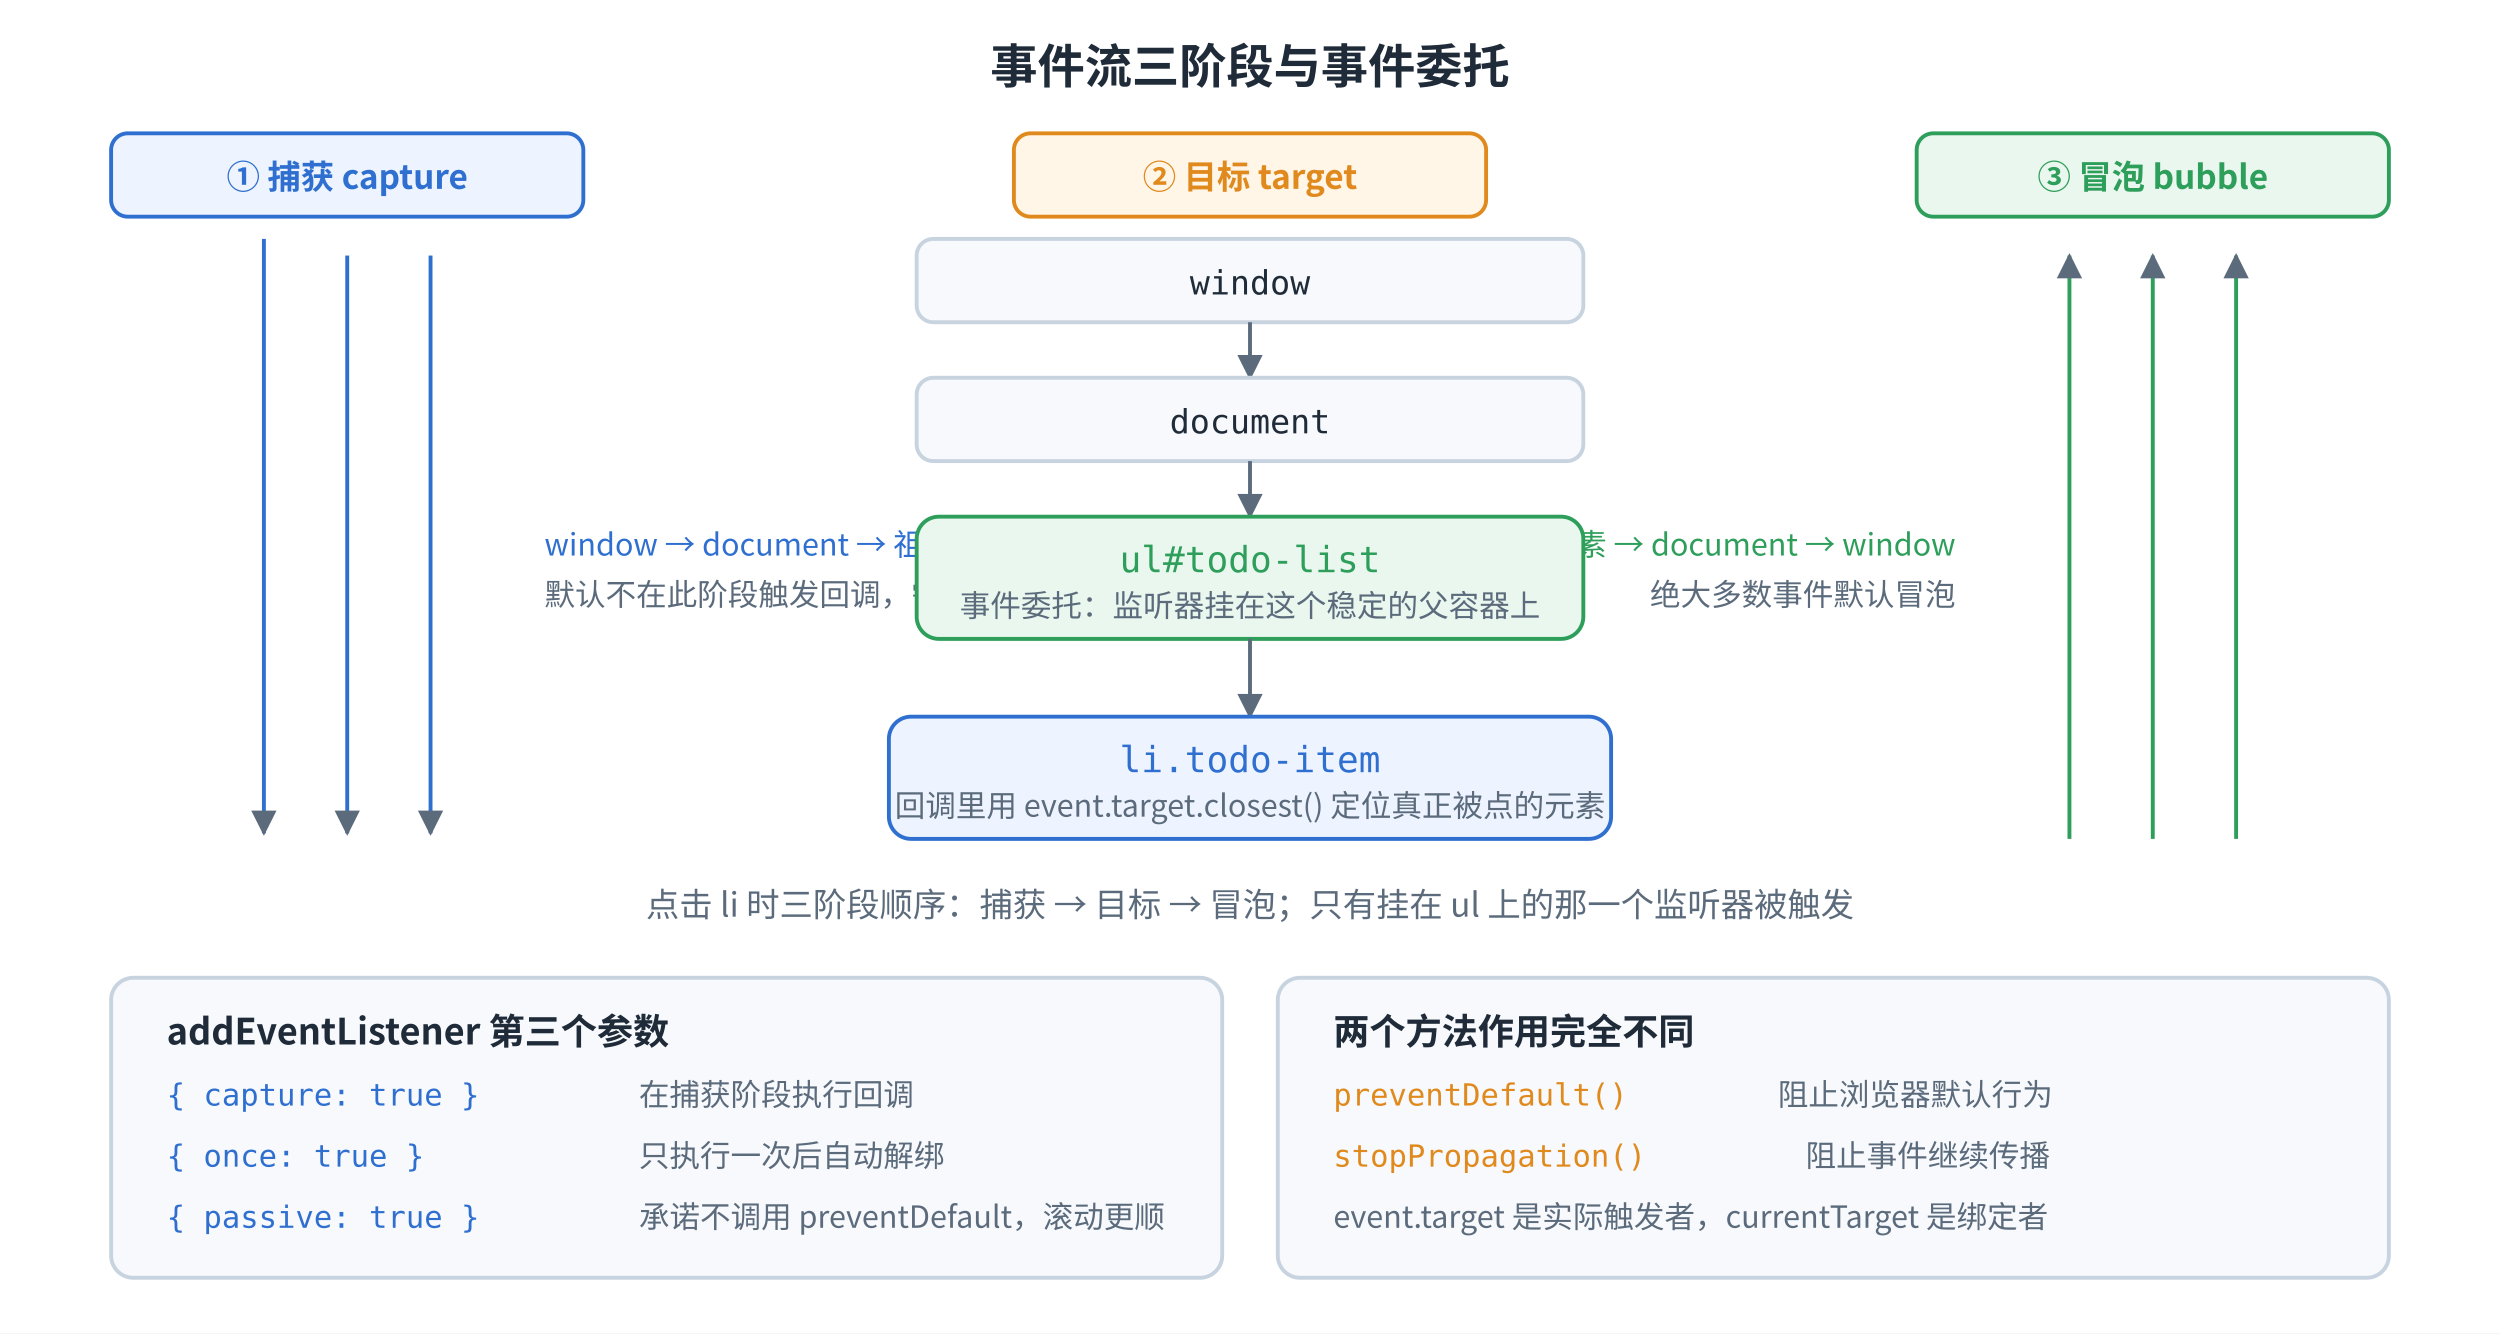
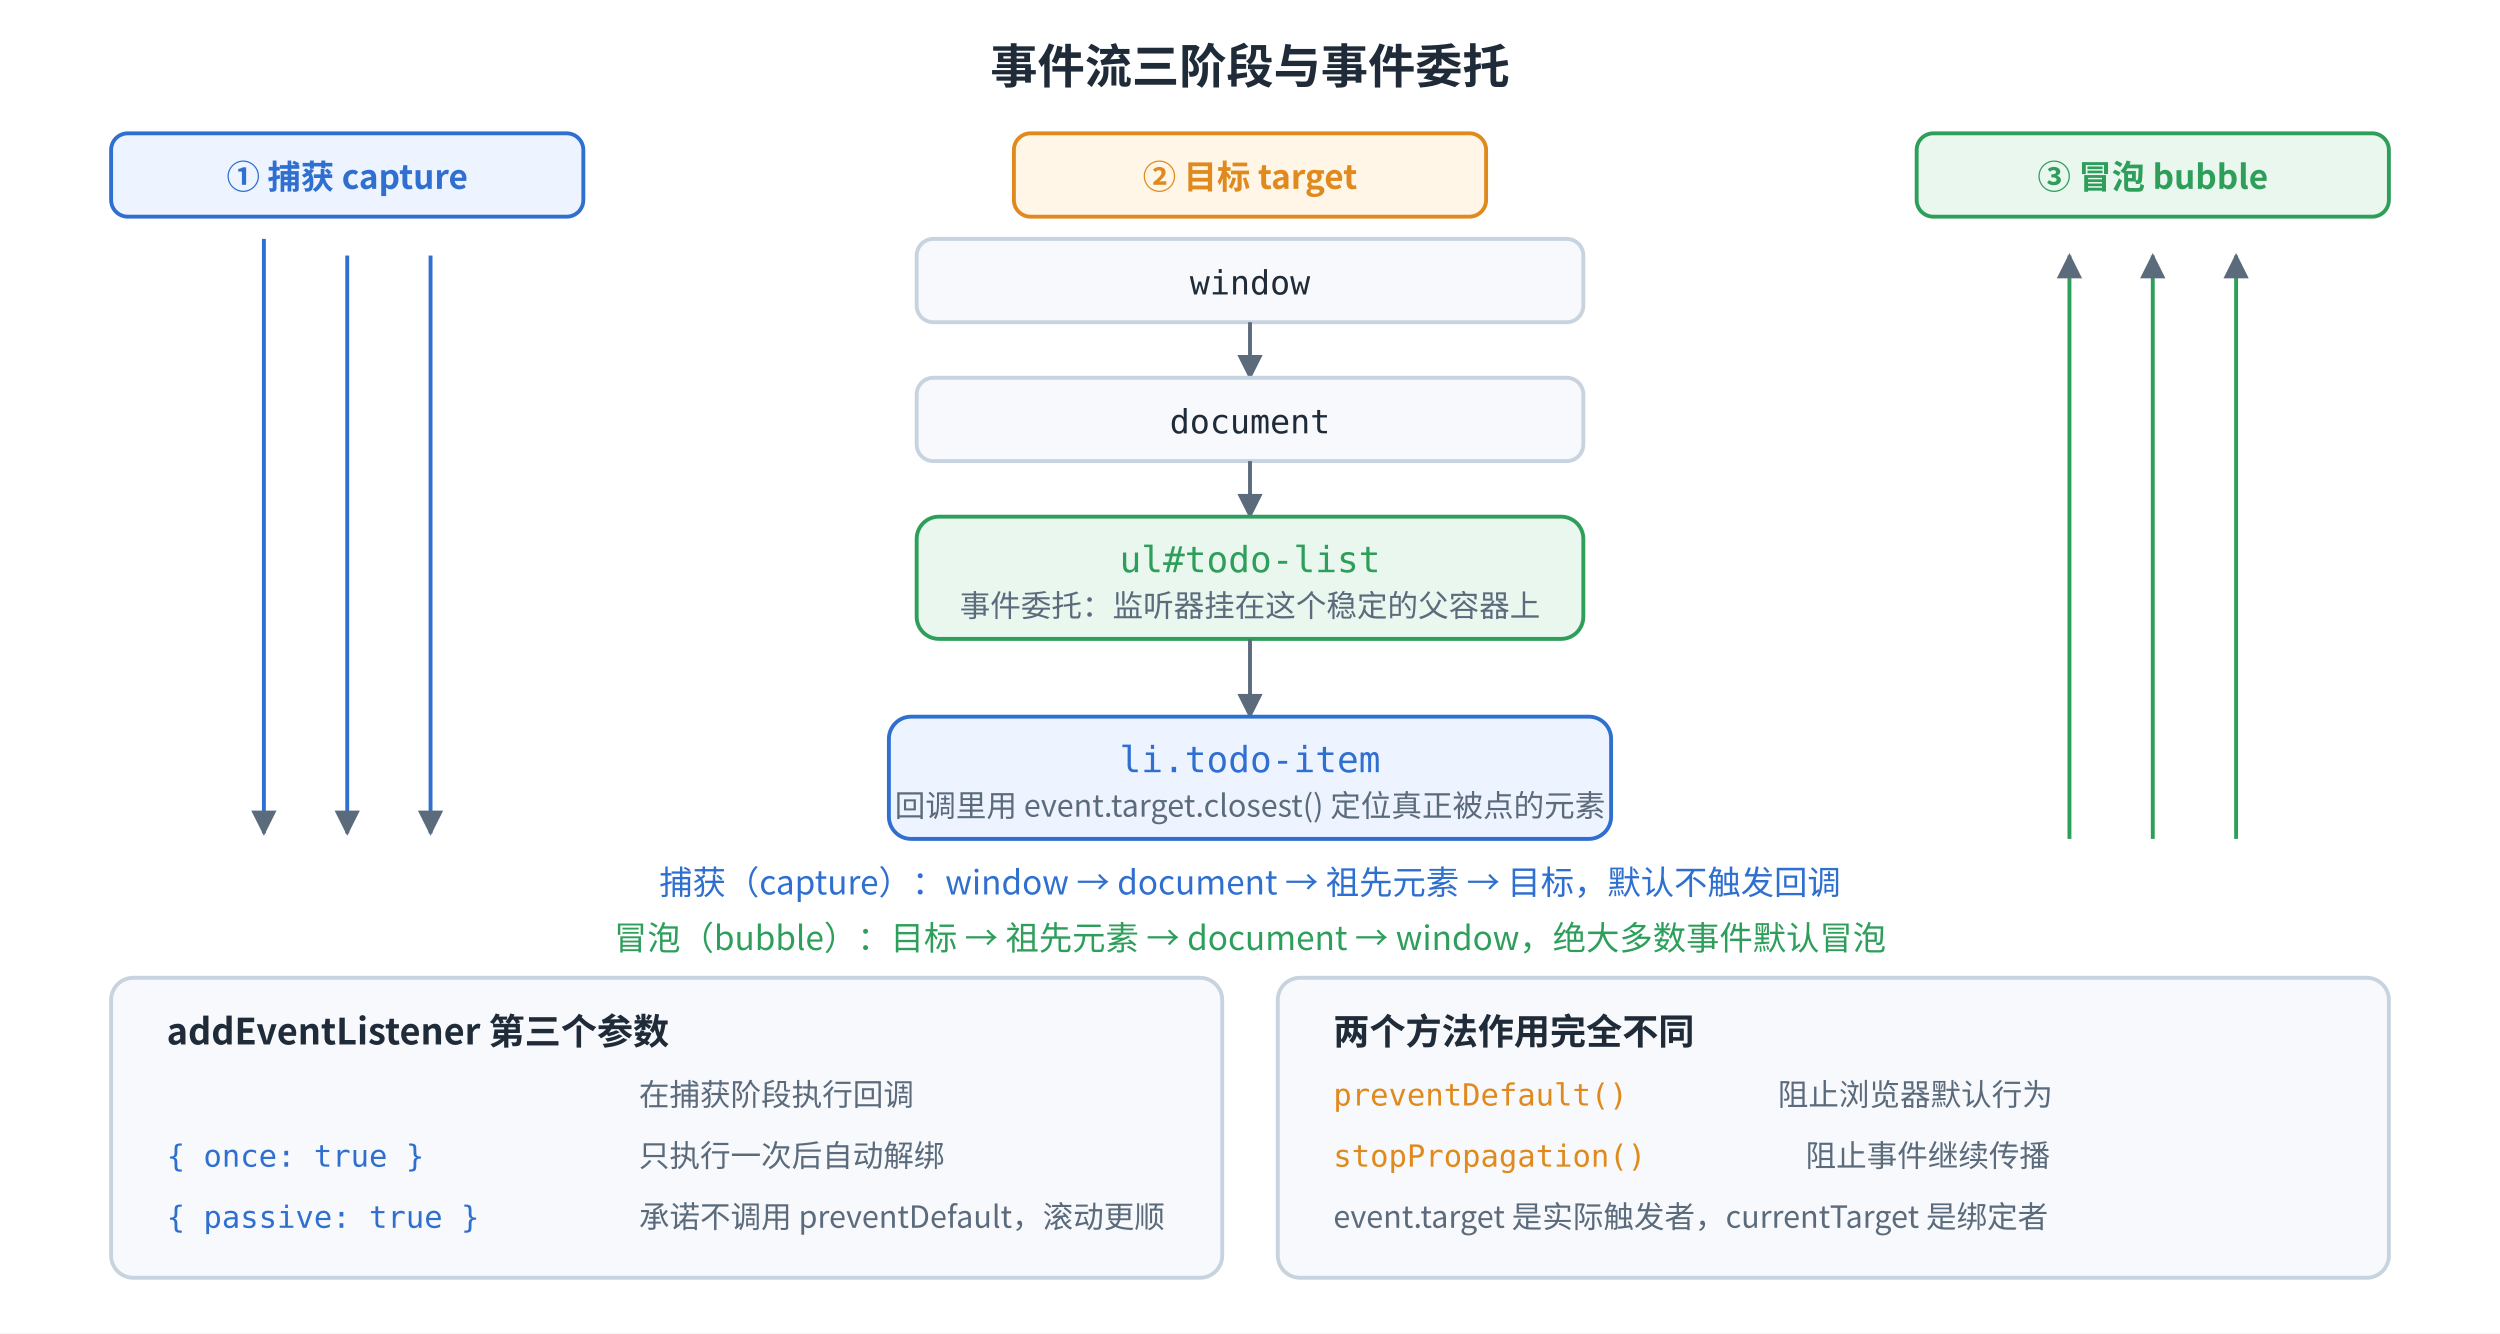
<svg xmlns="http://www.w3.org/2000/svg" width="900" height="480" viewBox="0 0 900 480" font-family="Source Han Sans SC, Noto Sans CJK SC, DejaVu Sans, sans-serif">
  <rect width="900" height="480" fill="#ffffff" />
  <defs>
    <marker id="ah" viewBox="0 0 10 10" refX="9" refY="5" markerWidth="6.5" markerHeight="6.5" orient="auto-start-reverse">
      <path d="M 0 0 L 10 5 L 0 10 z" fill="#5b6b7c" />
    </marker>
  </defs>
  <text x="450" y="30" font-size="17" fill="#1f2b38" text-anchor="middle" font-weight="700">事件流三阶段与事件委托</text>
  <rect x="40" y="48" width="170" height="30" rx="6" fill="#eef4ff" stroke="#2f6fd0" stroke-width="1.4" />
  <text x="125" y="68" font-size="12" fill="#2f6fd0" text-anchor="middle" font-weight="700">① 捕获 capture</text>
  <rect x="365" y="48" width="170" height="30" rx="6" fill="#fff6e8" stroke="#e08a1e" stroke-width="1.4" />
  <text x="450" y="68" font-size="12" fill="#e08a1e" text-anchor="middle" font-weight="700">② 目标 target</text>
  <rect x="690" y="48" width="170" height="30" rx="6" fill="#eaf7ef" stroke="#2e9e5b" stroke-width="1.4" />
  <text x="775" y="68" font-size="12" fill="#2e9e5b" text-anchor="middle" font-weight="700">③ 冒泡 bubble</text>
  <path d="M 95 86 L 95 300" fill="none" stroke="#2f6fd0" stroke-width="1.4" marker-end="url(#ah)" />
  <path d="M 125 92 L 125 300" fill="none" stroke="#2f6fd0" stroke-width="1.4" marker-end="url(#ah)" />
  <path d="M 155 92 L 155 300" fill="none" stroke="#2f6fd0" stroke-width="1.4" marker-end="url(#ah)" />
-   <text x="196" y="200" font-size="11" fill="#2f6fd0" text-anchor="start" font-weight="400">window → document → 祖先元素 → 目标</text>
-   <text x="196" y="218" font-size="11" fill="#5b6b7c" text-anchor="start" font-weight="400">默认不在此阶段触发回调，需 { capture: true }</text>
  <path d="M 745 302 L 745 92" fill="none" stroke="#2e9e5b" stroke-width="1.4" marker-end="url(#ah)" />
  <path d="M 775 302 L 775 92" fill="none" stroke="#2e9e5b" stroke-width="1.4" marker-end="url(#ah)" />
  <path d="M 805 302 L 805 92" fill="none" stroke="#2e9e5b" stroke-width="1.4" marker-end="url(#ah)" />
-   <text x="704" y="200" font-size="11" fill="#2e9e5b" text-anchor="end" font-weight="400">目标 → 祖先元素 → document → window</text>
-   <text x="704" y="218" font-size="11" fill="#5b6b7c" text-anchor="end" font-weight="400">绝大多数事件默认冒泡</text>
  <rect x="330" y="86" width="240" height="30" rx="6" fill="#f7f9fc" stroke="#c8d3e0" stroke-width="1.4" />
  <text x="450" y="106" font-size="12" fill="#1f2b38" text-anchor="middle" font-family="DejaVu Sans Mono, monospace">window</text>
  <path d="M 450 116 L 450 136" fill="none" stroke="#5b6b7c" stroke-width="1.4" marker-end="url(#ah)" />
  <rect x="330" y="136" width="240" height="30" rx="6" fill="#f7f9fc" stroke="#c8d3e0" stroke-width="1.4" />
  <text x="450" y="156" font-size="12" fill="#1f2b38" text-anchor="middle" font-family="DejaVu Sans Mono, monospace">document</text>
  <path d="M 450 166 L 450 186" fill="none" stroke="#5b6b7c" stroke-width="1.4" marker-end="url(#ah)" />
  <rect x="330" y="186" width="240" height="44" rx="8" fill="#eaf7ef" stroke="#2e9e5b" stroke-width="1.4" />
  <text x="450" y="206" font-size="13" fill="#2e9e5b" text-anchor="middle" font-family="DejaVu Sans Mono, monospace">ul#todo-list</text>
  <text x="450" y="222" font-size="11" fill="#5b6b7c" text-anchor="middle" font-weight="400">事件委托：监听器挂在这个稳定的父容器上</text>
  <path d="M 450 230 L 450 258" fill="none" stroke="#5b6b7c" stroke-width="1.4" marker-end="url(#ah)" />
  <rect x="320" y="258" width="260" height="44" rx="8" fill="#eef4ff" stroke="#2f6fd0" stroke-width="1.4" />
  <text x="450" y="278" font-size="13" fill="#2f6fd0" text-anchor="middle" font-family="DejaVu Sans Mono, monospace">li.todo-item</text>
  <text x="450" y="294" font-size="11" fill="#5b6b7c" text-anchor="middle" font-weight="400">回调里用 event.target.closest() 定位真正被点的元素</text>
-   <text x="450" y="330" font-size="12" fill="#5b6b7c" text-anchor="middle" font-weight="400">点击 li 时三阶段顺序：捕获 → 目标 → 冒泡；只有挂在 ul 上的那一个监听器被触发</text>
+   <text x="450" y="322" font-size="12" fill="#2f6fd0" text-anchor="middle">捕获（capture）：window → document → 祖先元素 → 目标，默认不触发回调</text>
+   <text x="450" y="342" font-size="12" fill="#2e9e5b" text-anchor="middle">冒泡（bubble）：目标 → 祖先元素 → document → window，绝大多数事件默认冒泡</text>
  <rect x="40" y="352" width="400" height="108" rx="8" fill="#f7f9fc" stroke="#c8d3e0" stroke-width="1.4" />
  <text x="60" y="376" font-size="13" fill="#1f2b38" text-anchor="start" font-weight="700">addEventListener 第三个参数</text>
-   <text x="60" y="398" font-size="11" fill="#2f6fd0" text-anchor="start" font-family="DejaVu Sans Mono, monospace">{ capture: true }</text>
  <text x="230" y="398" font-size="11" fill="#5b6b7c" text-anchor="start" font-weight="400">在捕获阶段执行回调</text>
  <text x="60" y="420" font-size="11" fill="#2f6fd0" text-anchor="start" font-family="DejaVu Sans Mono, monospace">{ once: true }</text>
  <text x="230" y="420" font-size="11" fill="#5b6b7c" text-anchor="start" font-weight="400">只执行一次后自动解绑</text>
  <text x="60" y="442" font-size="11" fill="#2f6fd0" text-anchor="start" font-family="DejaVu Sans Mono, monospace">{ passive: true }</text>
  <text x="230" y="442" font-size="11" fill="#5b6b7c" text-anchor="start" font-weight="400">承诺不调用 preventDefault，滚动更顺</text>
  <rect x="460" y="352" width="400" height="108" rx="8" fill="#f7f9fc" stroke="#c8d3e0" stroke-width="1.4" />
  <text x="480" y="376" font-size="13" fill="#1f2b38" text-anchor="start" font-weight="700">两个方法作用完全不同</text>
  <text x="480" y="398" font-size="11" fill="#e08a1e" text-anchor="start" font-family="DejaVu Sans Mono, monospace">preventDefault()</text>
  <text x="640" y="398" font-size="11" fill="#5b6b7c" text-anchor="start" font-weight="400">阻止浏览器默认行为</text>
  <text x="480" y="420" font-size="11" fill="#e08a1e" text-anchor="start" font-family="DejaVu Sans Mono, monospace">stopPropagation()</text>
  <text x="650" y="420" font-size="11" fill="#5b6b7c" text-anchor="start" font-weight="400">阻止事件继续传播</text>
  <text x="480" y="442" font-size="11" fill="#5b6b7c" text-anchor="start" font-weight="400">event.target 是实际触发者，currentTarget 是绑定者</text>
</svg>
